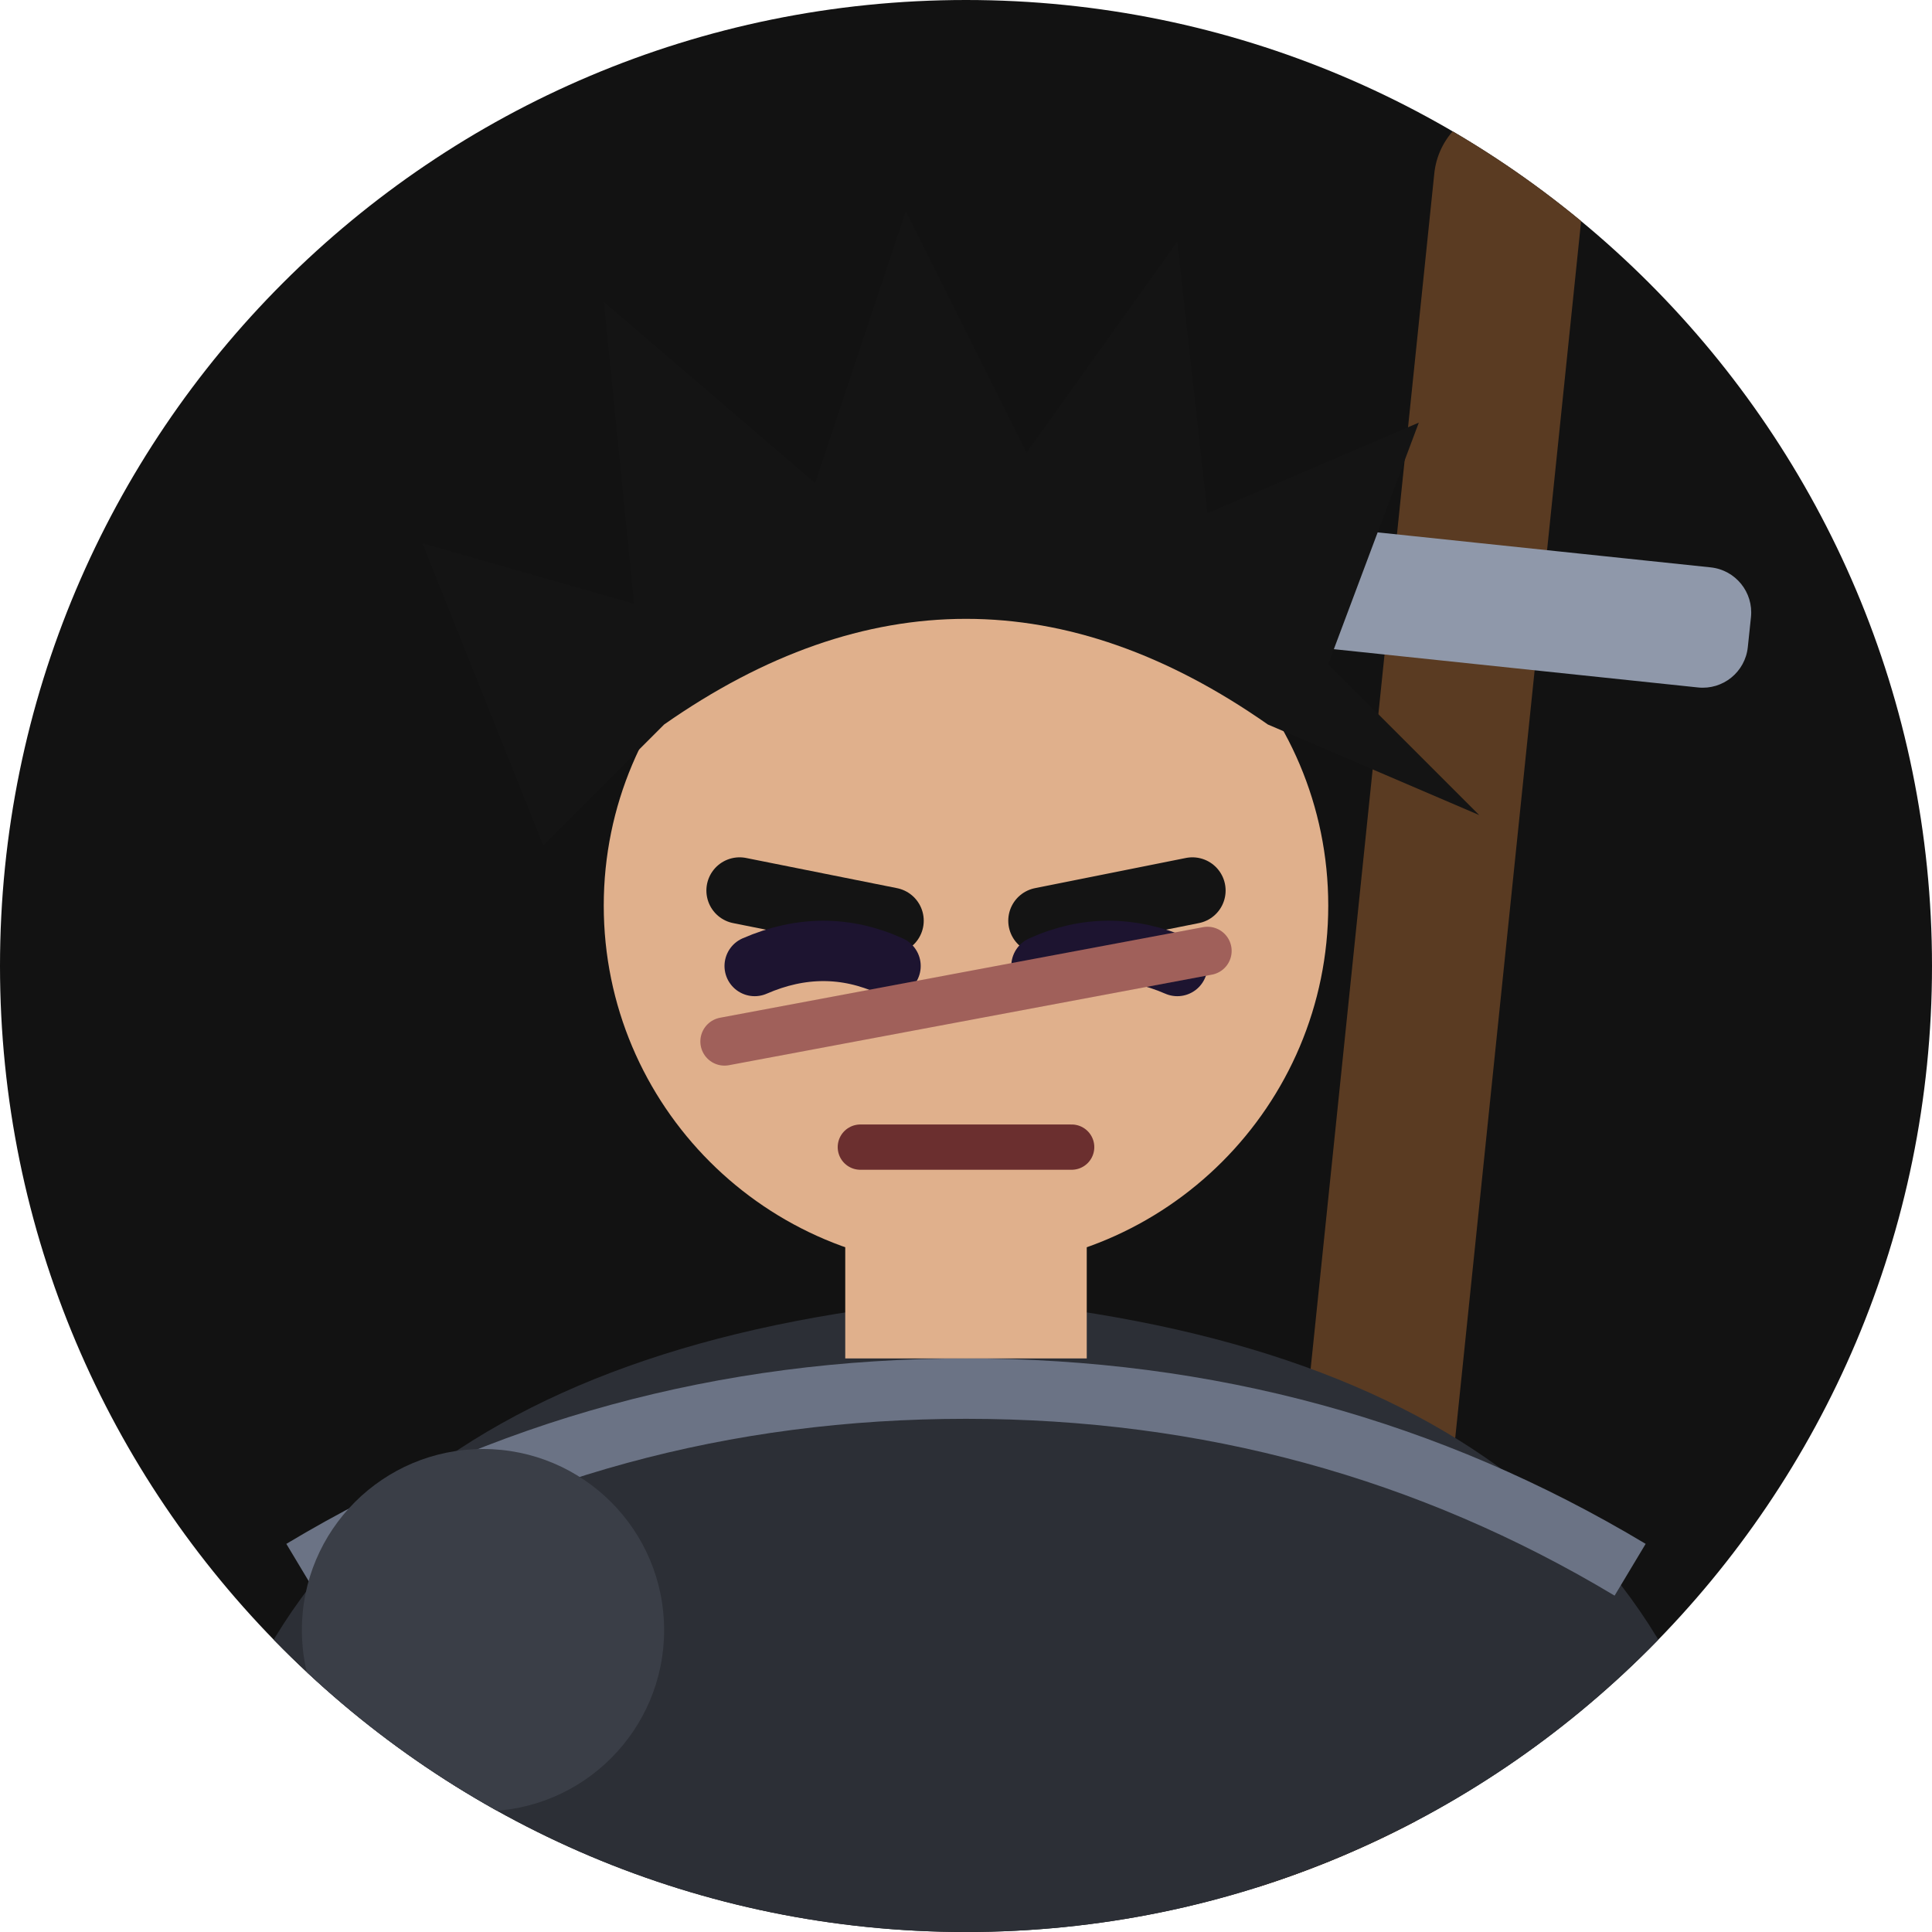
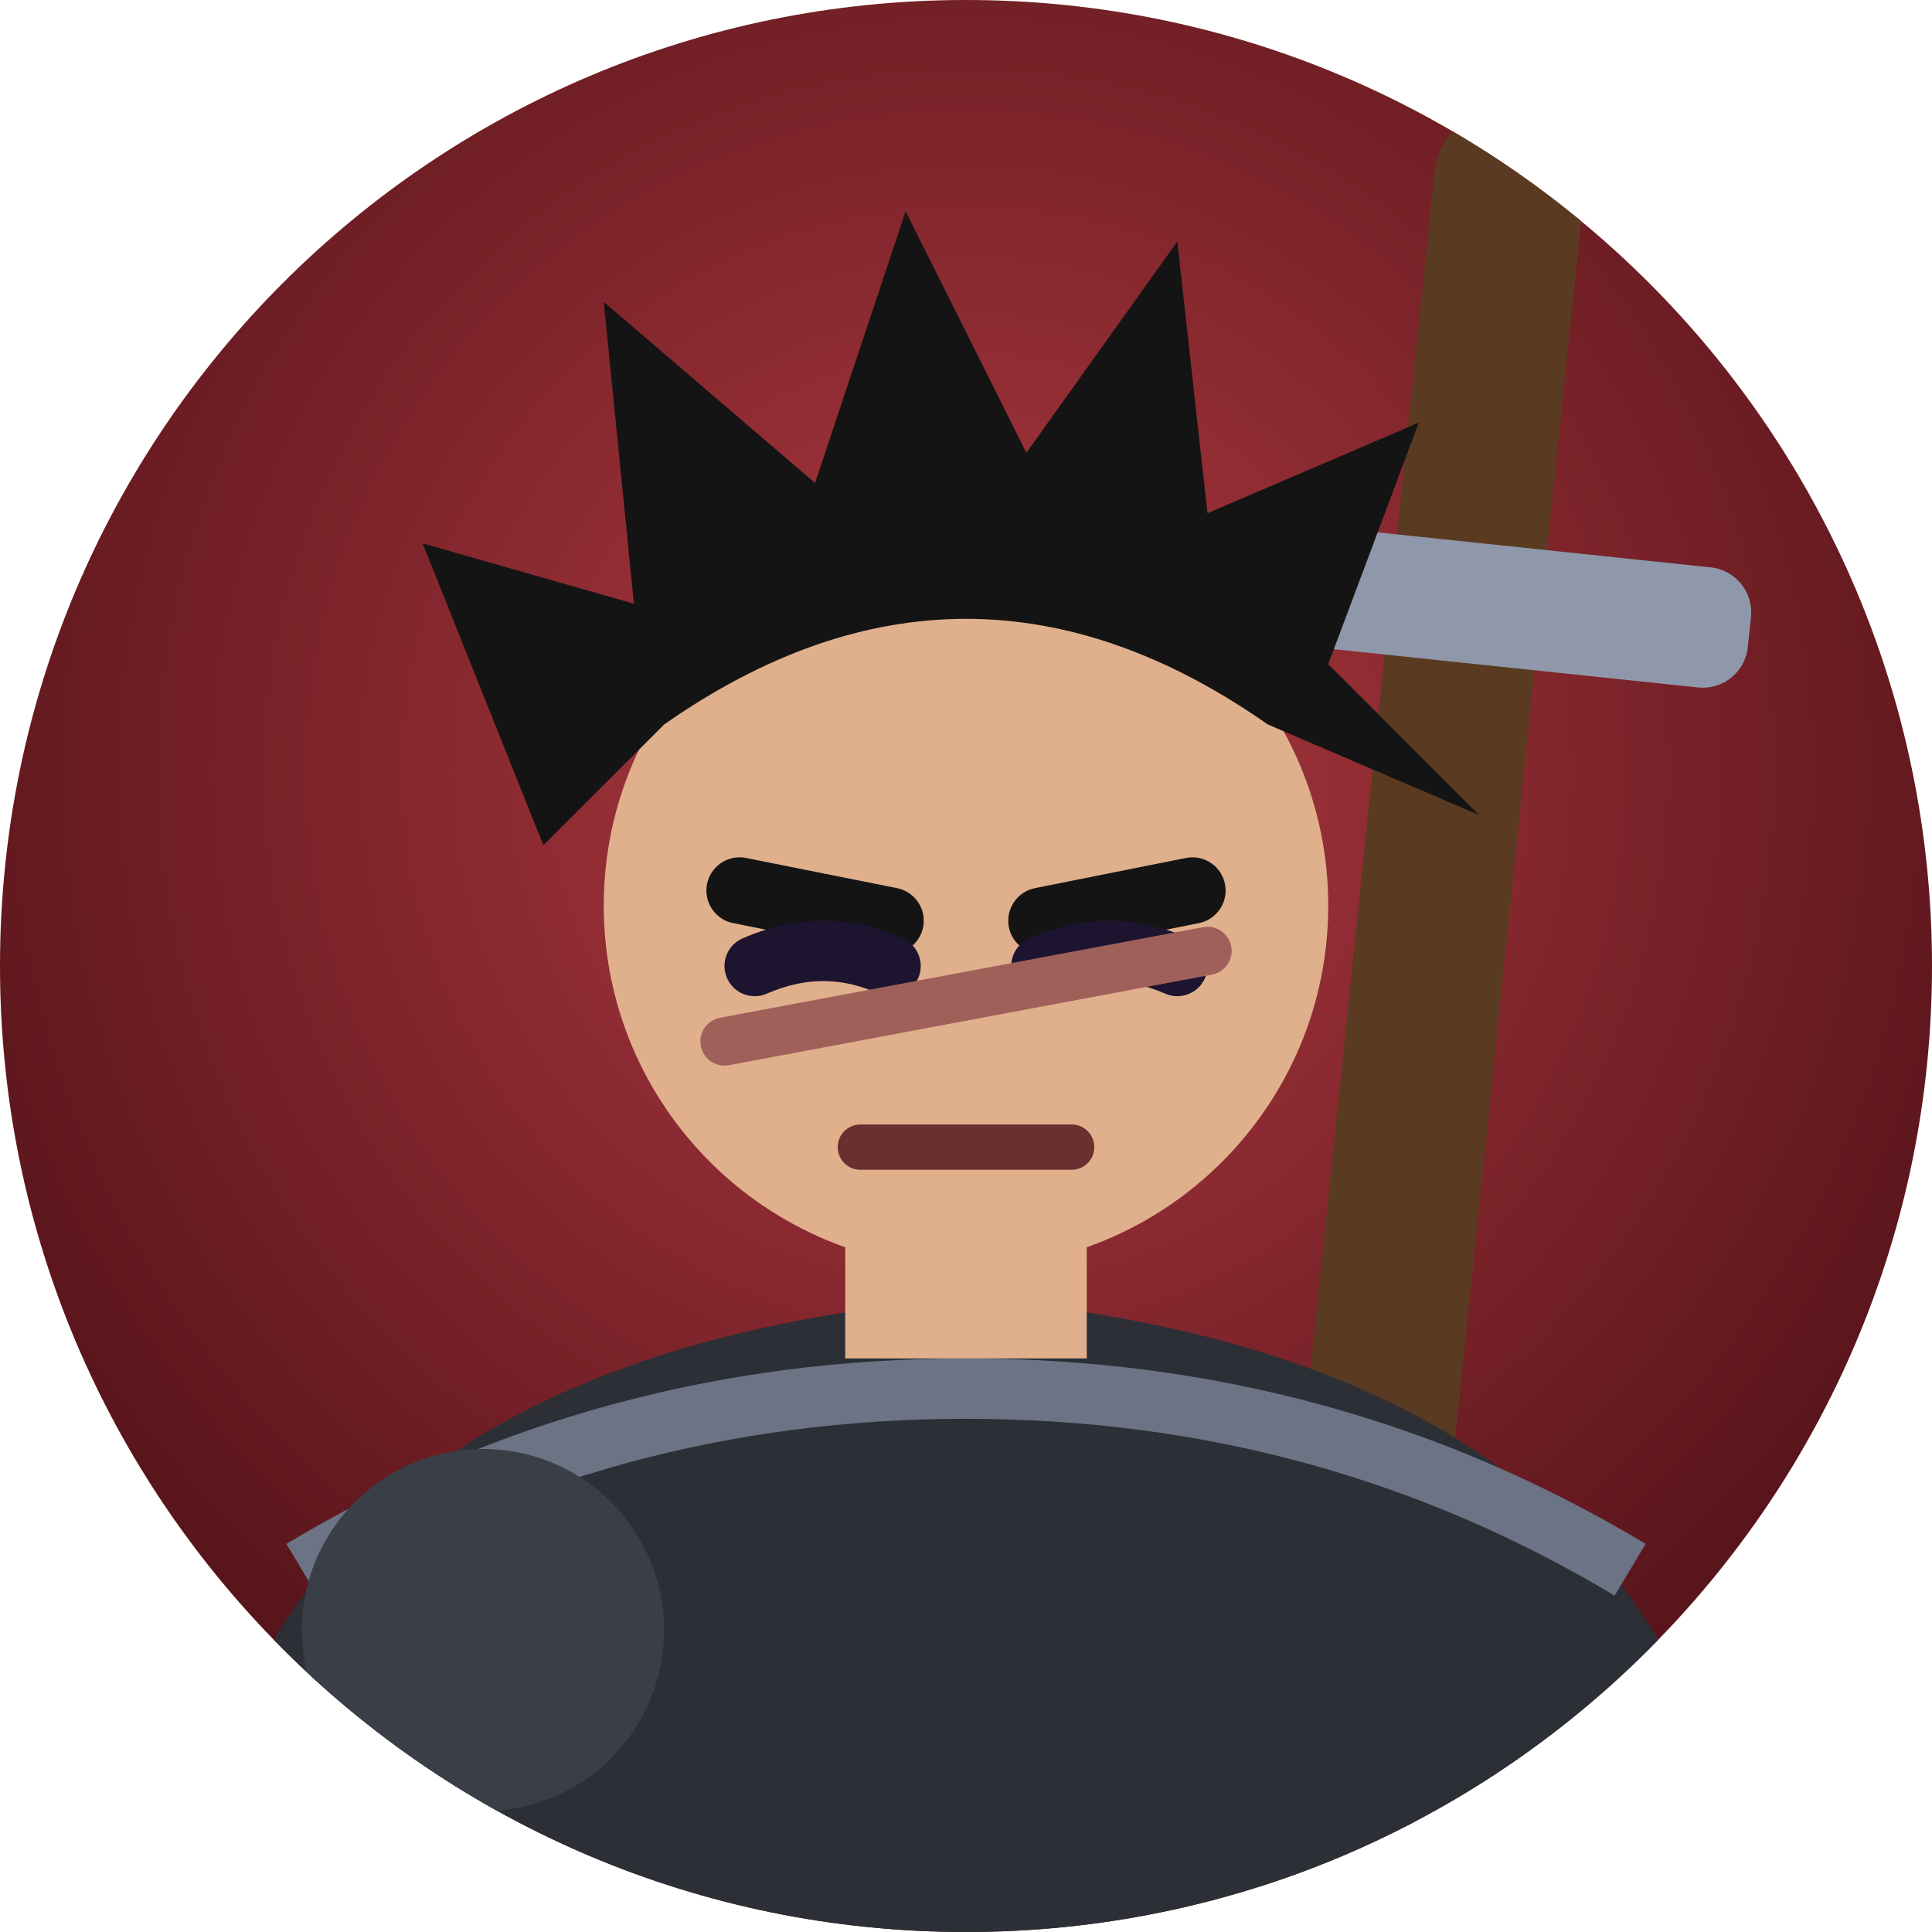
<svg xmlns="http://www.w3.org/2000/svg" viewBox="0 0 64 64">
  <defs>
    <clipPath id="c">
      <circle cx="32" cy="32" r="32" />
    </clipPath>
+     <radialGradient id="bg" cx="50%" cy="40%" r="65%">
+       <stop offset="0" stop-color="#b23a42" />
+       <stop offset="1" stop-color="#4a0f14" />
+     </radialGradient>
  </defs>
  <g clip-path="url(#c)">
-     <rect width="64" height="64" fill="#121212" />
+     <rect width="64" height="64" fill="url(#bg)" />
    <path d="M44 64 L50 6" stroke="#5a3b22" stroke-width="5" stroke-linecap="round" />
    <rect x="40" y="18" width="18" height="4" rx="1.5" fill="#8f98aa" transform="rotate(6 49 20)" />
    <path d="M6 64 Q8 45 32 43 Q56 45 58 64Z" fill="#2c2f36" />
    <path d="M10 52 Q20 46 32 46 Q44 46 54 52" stroke="#6b7385" stroke-width="2" fill="none" />
    <circle cx="16" cy="54" r="6" fill="#3a3e47" />
    <rect x="28" y="38" width="8" height="7" fill="#e0b08c" />
    <circle cx="32" cy="30" r="12" fill="#e0b08c" />
    <path d="M18 28 L14 18 L21 20 L20 10 L27 16 L30 7 L34 15 L39 8 L40 17 L47 14 L44 22 L49 27 L42 24 Q32 17 22 24Z" fill="#141414" />
    <path d="M24.5 29.5 L29.5 30.5 M39.5 29.5 L34.5 30.5" stroke="#141414" stroke-width="2.2" stroke-linecap="round" />
    <path d="M25 32 Q27.3 31 29.5 32 M34.5 32 Q36.7 31 39 32" stroke="#1d1430" stroke-width="2" fill="none" stroke-linecap="round" />
    <path d="M24 34.5 L40 31.5" stroke="#a0605a" stroke-width="1.6" stroke-linecap="round" />
    <path d="M28.5 38 H35.5" stroke="#6b2f2f" stroke-width="1.5" stroke-linecap="round" />
  </g>
</svg>
